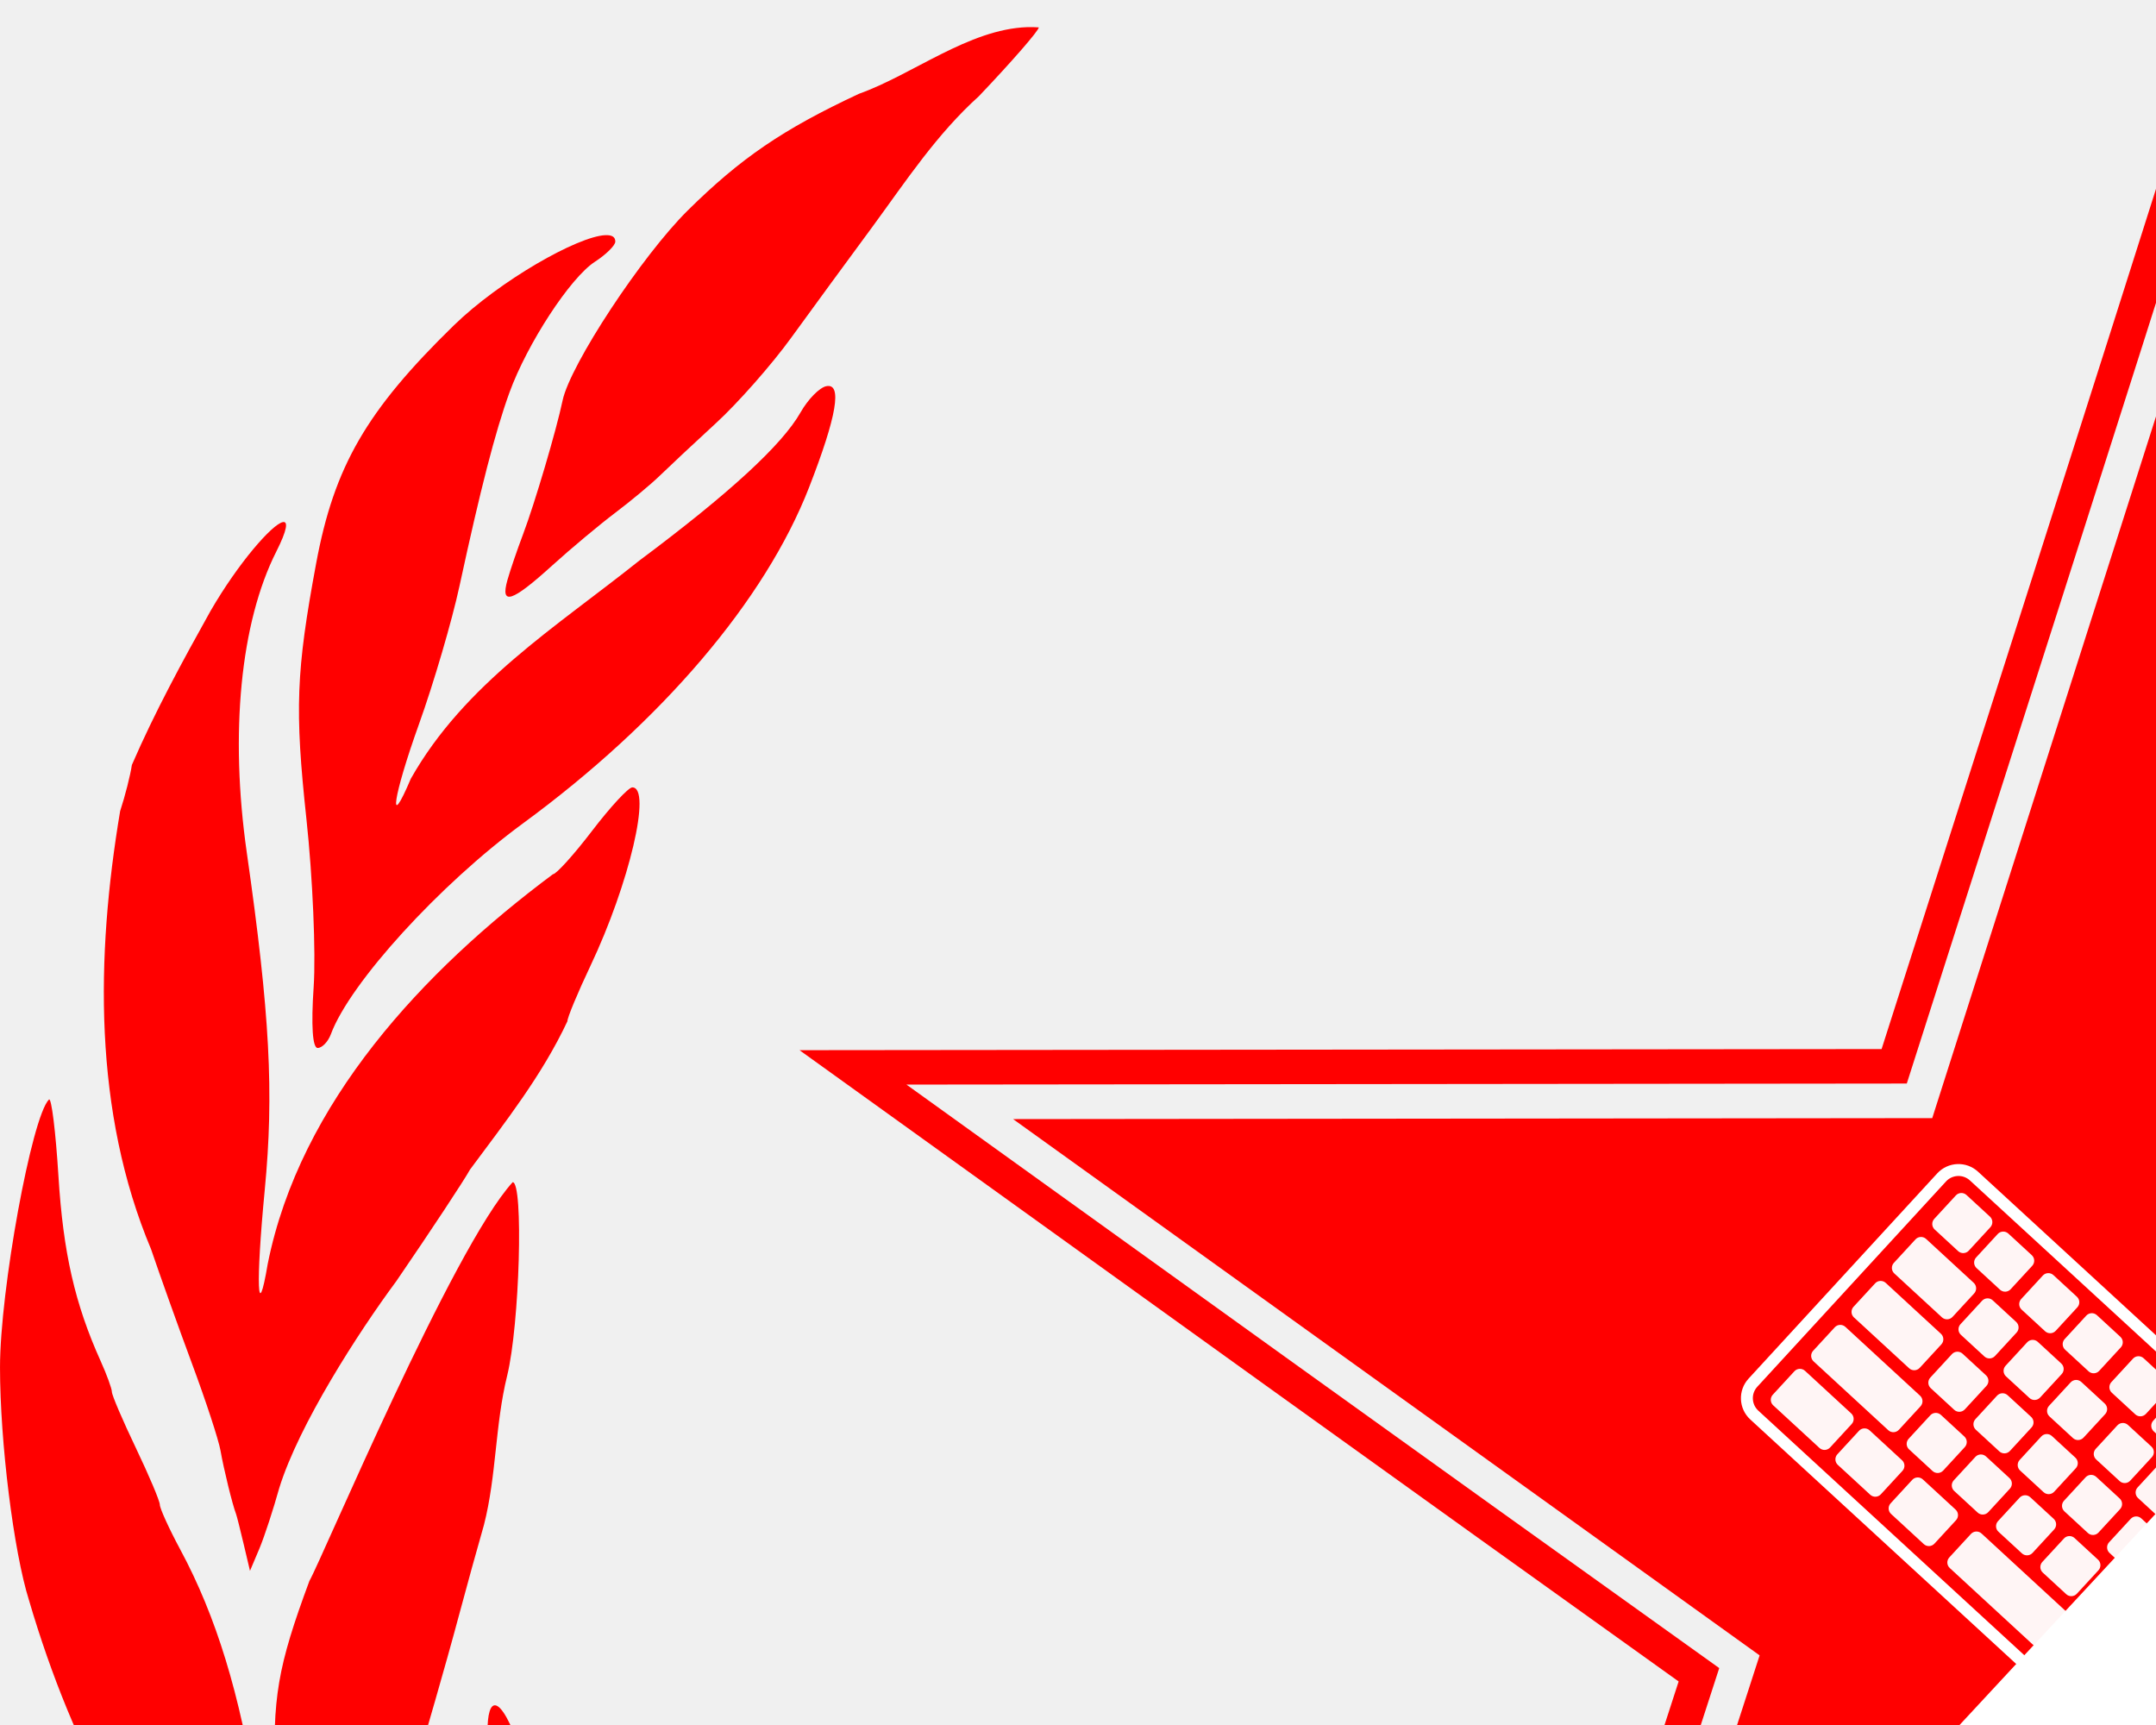
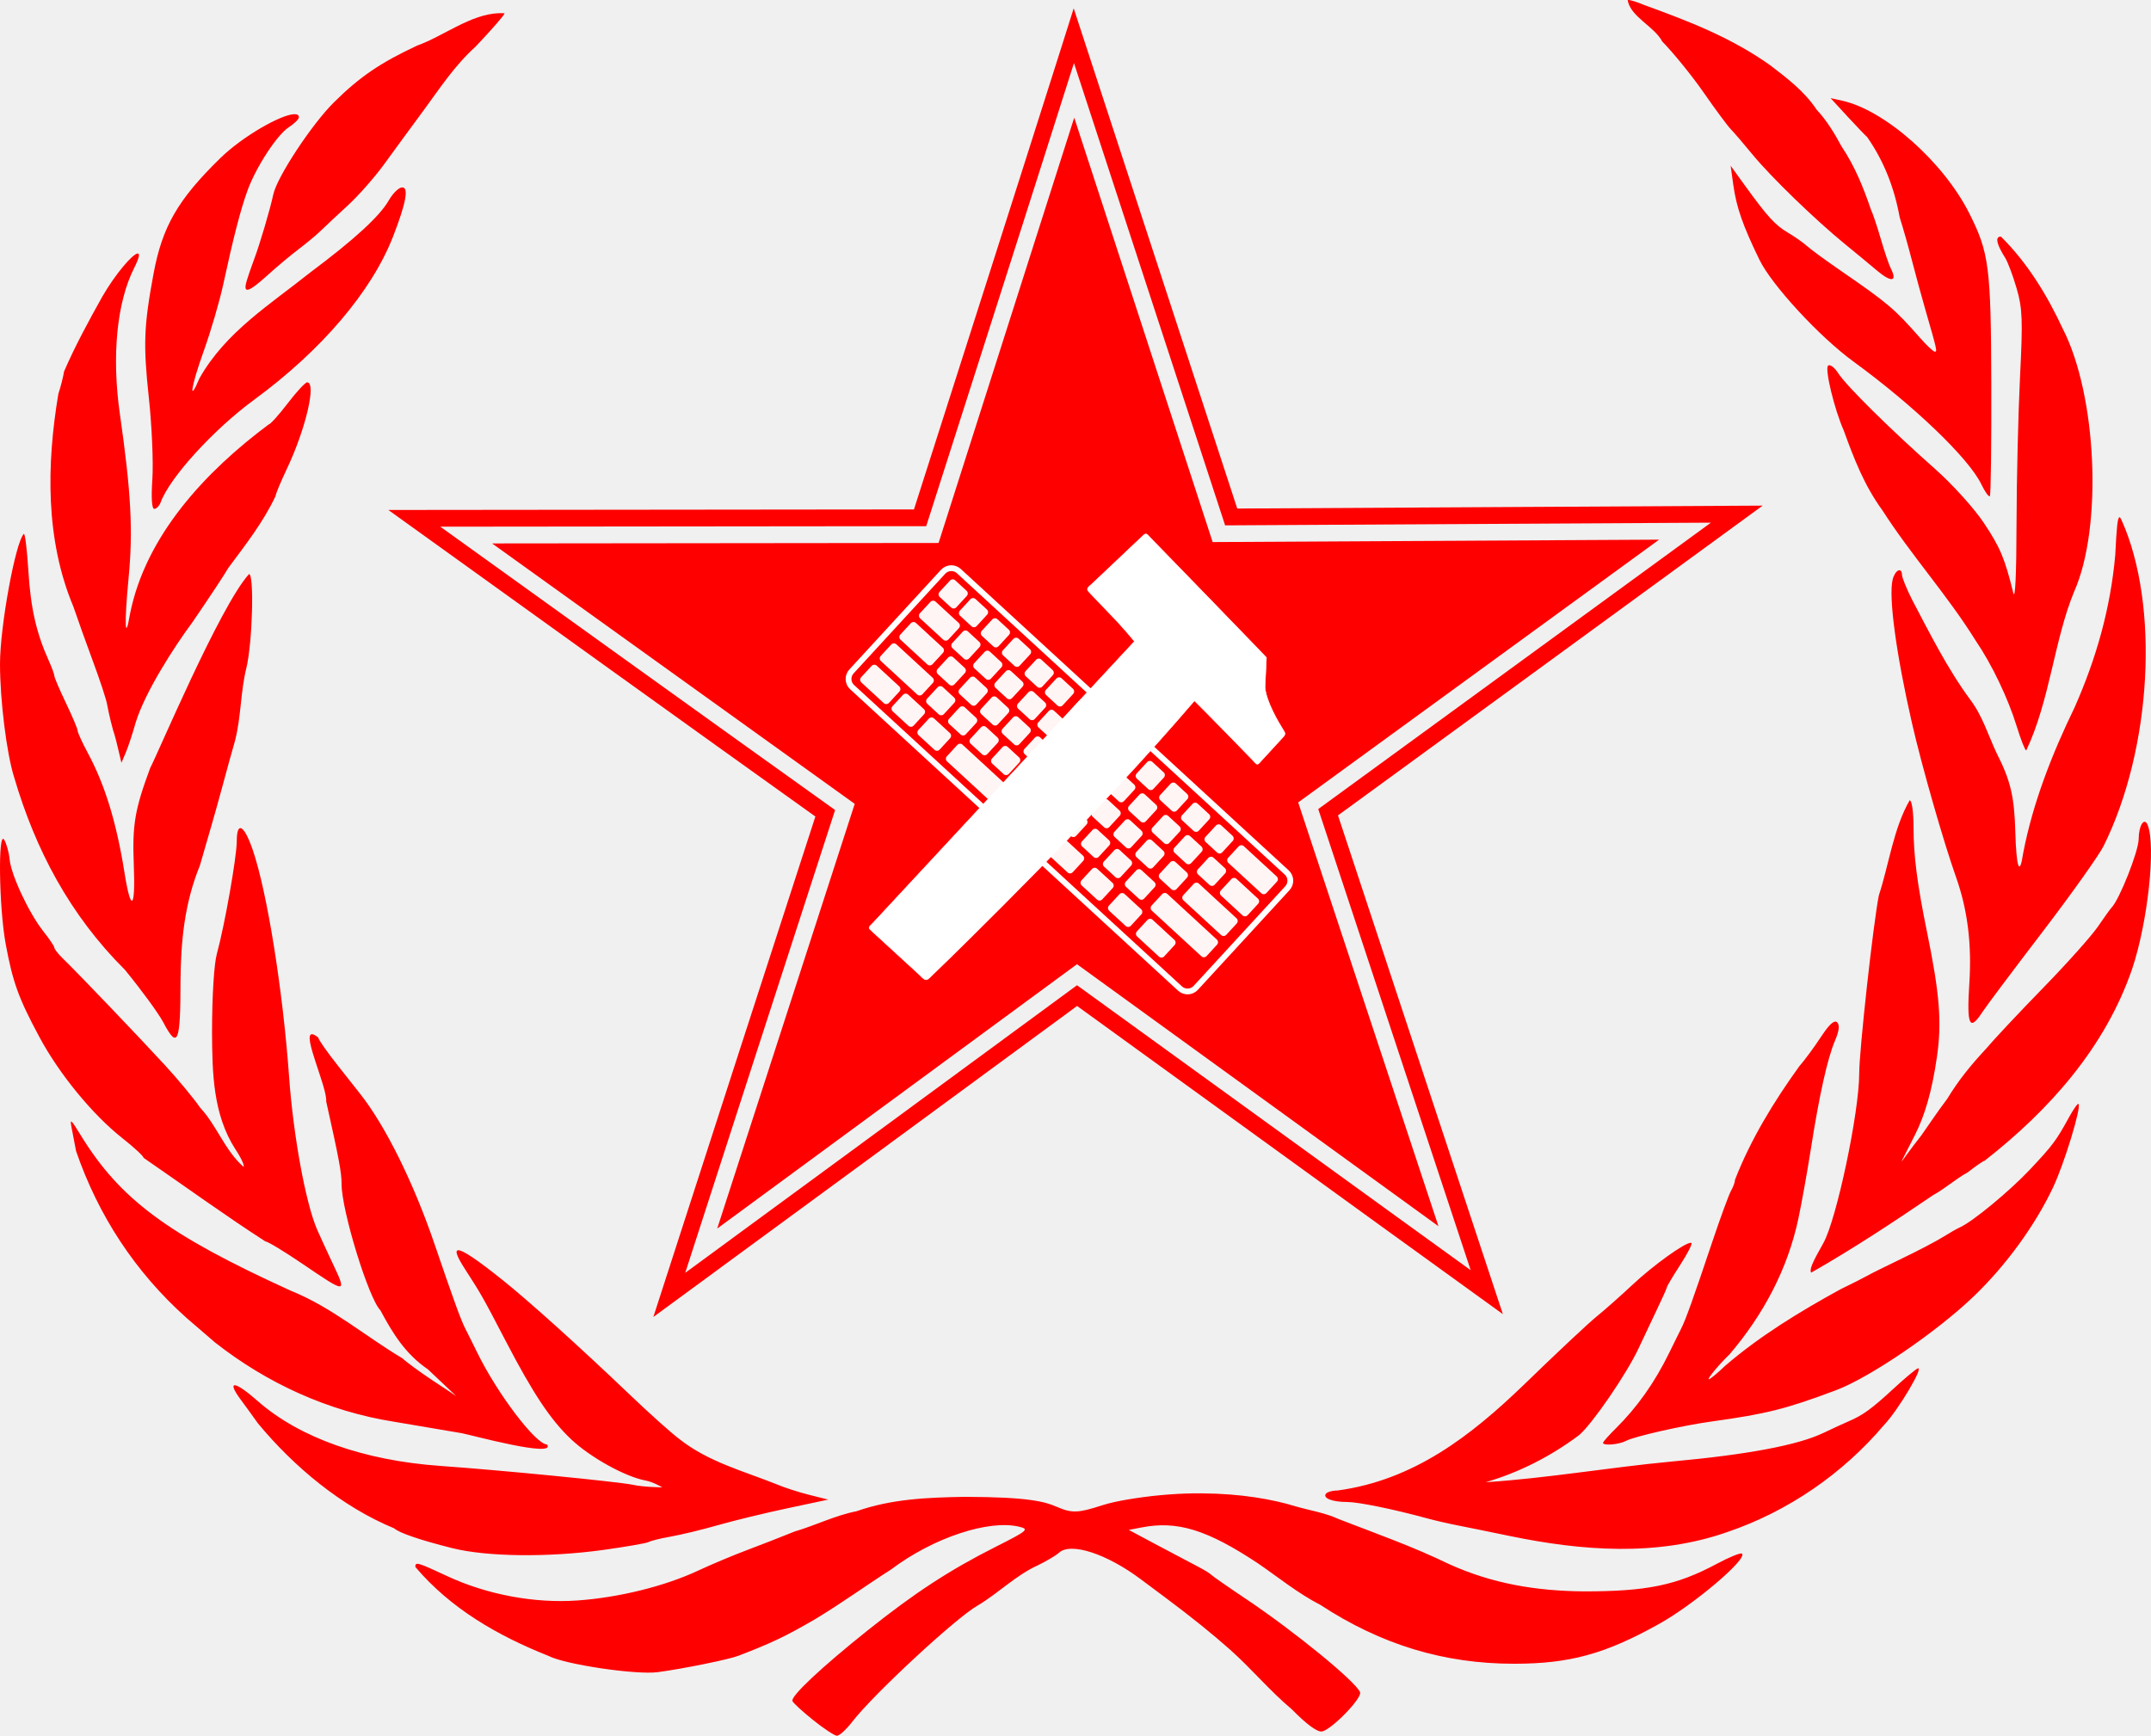
- <svg xmlns="http://www.w3.org/2000/svg" width="500" height="400" id="svg2" version="1.1">
+ <svg xmlns="http://www.w3.org/2000/svg" width="1026.97" height="828.863" id="svg2" version="1.1">
  <defs id="defs4">
    <style id="style4444" type="text/css">
   
    .fil3 {fill:#286786}
    .fil1 {fill:#2FAED6}
    .fil4 {fill:#38C5FB}
    .fil0 {fill:#6296AB}
    .fil2 {fill:#6FB2D1}
   
  </style>
  </defs>
  <g id="layer1" transform="translate(1700.522,-1055.901)">
    <flowRoot xml:space="preserve" id="flowRoot6403" style="font-size:8px;font-style:italic;font-variant:normal;font-weight:bold;font-stretch:normal;fill:#ffffff;fill-opacity:1;stroke:none;font-family:Plasmatica Rev;-inkscape-font-specification:Plasmatica Rev Bold Italic" transform="matrix(0.3250527,4.09121,-4.09121,0.3250527,-597.5931,-709.056)">
      <flowRegion id="flowRegion6405">
        <rect style="fill:#ffffff" id="rect6407" width="63.061" height="40.436" x="109.274" y="20.699" />
      </flowRegion>
      <flowPara id="flowPara6409" />
    </flowRoot>
    <g id="g7223" transform="translate(2.625381,1.31269)">
      <g transform="translate(131.8222,1138.348)" id="g444">
        <path id="path446" d="m -1492.55,502.896 171.77,-126.229 172.586,125.112 -66.972,-202.37 172.321,-125.477 -213.161,1.158 -66.086,-202.661 -64.769,203.086 -213.164,0.226 173.131,124.356 -65.656,202.801 z" style="fill:#ff0000;fill-opacity:1;fill-rule:nonzero;stroke:none" />
        <path style="fill:none;stroke:#ff0000;stroke-width:8" d="m -1324.156,-60.781 c -23.713,74.802 -47.651,149.532 -71.531,224.281 -80.49,0.081 -160.979,0.18 -241.469,0.25 65.357,47.001 130.695,94.03 196.187,140.844 -24.851,76.658 -49.715,153.311 -74.469,230 64.958,-47.561 129.784,-95.302 194.688,-142.938 65.226,47.169 130.366,94.5 195.625,141.625 -25.25,-76.396 -50.545,-152.777 -75.75,-229.188 65.013,-47.488 130.127,-94.836 195.125,-142.344 -80.469,0.438 -160.938,0.892 -241.406,1.344 -25.069,-76.595 -50.067,-153.214 -75.125,-229.812 -0.625,1.979 -1.25,3.958 -1.875,5.938 z" id="path448" />
        <path style="font-size:158.704px;font-style:normal;font-variant:normal;font-weight:normal;font-stretch:normal;fill:#ffffff;fill-opacity:1;stroke:#ffffff;stroke-width:0.25;stroke-linecap:round;stroke-linejoin:round;stroke-opacity:1;font-family:Chaparral Pro;-inkscape-font-specification:Chaparral Pro" d="m -1230.322,230.257 c 0,0 -1.586,-1.817 -28.601,-29.635 -9.054,-9.322 -18.108,-18.644 -27.163,-27.965 -1.843,-2.252 -2.077,-1.672 -4.125,0.265 -7.85,7.425 -15.699,14.85 -23.549,22.275 -3.024,2.398 -2.253,2.694 -0.286,4.785 2.097,2.228 5.469,5.783 9.268,9.686 6.351,6.525 11.443,12.857 11.443,12.857 l -125.169,134.797 c -2.179,2.03 -1.878,2.027 0.174,3.91 l 22.509,20.653 c 3.166,3.508 3.589,2.293 6.067,-0.098 14.476,-13.969 78.086,-75.932 125.047,-130.916 0.784,0.73 7.919,7.905 15.808,15.984 l 12.421,12.769 c 1.935,2.334 1.966,1.815 3.856,-0.248 l 9.911,-10.783 c 1.644,-1.703 1.47,-2.144 0.472,-3.725 -2.455,-3.899 -8.184,-13.63 -8.755,-20.407 z" id="path450" />
        <g style="fill:#ffffff" id="g452" transform="matrix(0.509697,0.468066,-0.468066,0.509697,-1280.501,-254.0345)">
          <rect transform="matrix(0.9999986,0.00165807,-0.00165807,0.9999986,0,0)" style="font-size:16px;font-style:normal;font-variant:normal;font-weight:normal;font-stretch:normal;text-align:start;line-height:125%;text-anchor:start;opacity:0.96;fill:#ffffff;fill-opacity:1;stroke:none;font-family:Trebuchet MS" id="rect454" width="15.724" height="15.724" x="330.949" y="571.814" ry="2.516" />
          <rect transform="matrix(0.9999986,0.00165807,-0.00165807,0.9999986,0,0)" ry="2.516" y="571.814" x="350.027" height="15.724" width="15.724" id="rect456" style="font-size:16px;font-style:normal;font-variant:normal;font-weight:normal;font-stretch:normal;text-align:start;line-height:125%;text-anchor:start;opacity:0.96;fill:#ffffff;fill-opacity:1;stroke:none;font-family:Trebuchet MS" />
          <rect transform="matrix(0.9999986,0.00165807,-0.00165807,0.9999986,0,0)" style="font-size:16px;font-style:normal;font-variant:normal;font-weight:normal;font-stretch:normal;text-align:start;line-height:125%;text-anchor:start;opacity:0.96;fill:#ffffff;fill-opacity:1;stroke:none;font-family:Trebuchet MS" id="rect458" width="15.724" height="15.724" x="370.573" y="571.814" ry="2.516" />
          <rect transform="matrix(0.9999986,0.00165807,-0.00165807,0.9999986,0,0)" ry="2.516" y="571.814" x="390.385" height="15.724" width="15.724" id="rect460" style="font-size:16px;font-style:normal;font-variant:normal;font-weight:normal;font-stretch:normal;text-align:start;line-height:125%;text-anchor:start;opacity:0.96;fill:#ffffff;fill-opacity:1;stroke:none;font-family:Trebuchet MS" />
          <rect transform="matrix(0.9999986,0.00165807,-0.00165807,0.9999986,0,0)" style="font-size:16px;font-style:normal;font-variant:normal;font-weight:normal;font-stretch:normal;text-align:start;line-height:125%;text-anchor:start;opacity:0.96;fill:#ffffff;fill-opacity:1;stroke:none;font-family:Trebuchet MS" id="rect462" width="15.724" height="15.724" x="411.665" y="571.814" ry="2.516" />
          <rect transform="matrix(0.9999986,0.00165807,-0.00165807,0.9999986,0,0)" ry="2.516" y="571.814" x="430.743" height="15.724" width="15.724" id="rect464" style="font-size:16px;font-style:normal;font-variant:normal;font-weight:normal;font-stretch:normal;text-align:start;line-height:125%;text-anchor:start;opacity:0.96;fill:#ffffff;fill-opacity:1;stroke:none;font-family:Trebuchet MS" />
          <rect transform="matrix(0.9999986,0.00165807,-0.00165807,0.9999986,0,0)" style="font-size:16px;font-style:normal;font-variant:normal;font-weight:normal;font-stretch:normal;text-align:start;line-height:125%;text-anchor:start;opacity:0.96;fill:#ffffff;fill-opacity:1;stroke:none;font-family:Trebuchet MS" id="rect466" width="15.724" height="15.724" x="452.757" y="571.814" ry="2.516" />
          <rect transform="matrix(0.9999986,0.00165807,-0.00165807,0.9999986,0,0)" ry="2.516" y="571.814" x="473.303" height="15.724" width="15.724" id="rect468" style="font-size:16px;font-style:normal;font-variant:normal;font-weight:normal;font-stretch:normal;text-align:start;line-height:125%;text-anchor:start;opacity:0.96;fill:#ffffff;fill-opacity:1;stroke:none;font-family:Trebuchet MS" />
          <rect transform="matrix(0.9999986,0.00165807,-0.00165807,0.9999986,0,0)" style="font-size:16px;font-style:normal;font-variant:normal;font-weight:normal;font-stretch:normal;text-align:start;line-height:125%;text-anchor:start;opacity:0.96;fill:#ffffff;fill-opacity:1;stroke:none;font-family:Trebuchet MS" id="rect470" width="15.724" height="15.724" x="495.316" y="571.814" ry="2.516" />
          <rect transform="matrix(0.9999986,0.00165807,-0.00165807,0.9999986,0,0)" ry="2.516" y="571.814" x="515.863" height="15.724" width="15.724" id="rect472" style="font-size:16px;font-style:normal;font-variant:normal;font-weight:normal;font-stretch:normal;text-align:start;line-height:125%;text-anchor:start;opacity:0.96;fill:#ffffff;fill-opacity:1;stroke:none;font-family:Trebuchet MS" />
          <rect transform="matrix(0.9999986,0.00165807,-0.00165807,0.9999986,0,0)" style="font-size:16px;font-style:normal;font-variant:normal;font-weight:normal;font-stretch:normal;text-align:start;line-height:125%;text-anchor:start;opacity:0.96;fill:#ffffff;fill-opacity:1;stroke:none;font-family:Trebuchet MS" id="rect474" width="15.724" height="15.724" x="537.876" y="571.814" ry="2.516" />
          <rect transform="matrix(0.9999986,0.00165807,-0.00165807,0.9999986,0,0)" ry="2.516" y="571.814" x="558.422" height="15.724" width="15.724" id="rect476" style="font-size:16px;font-style:normal;font-variant:normal;font-weight:normal;font-stretch:normal;text-align:start;line-height:125%;text-anchor:start;opacity:0.96;fill:#ffffff;fill-opacity:1;stroke:none;font-family:Trebuchet MS" />
          <rect transform="matrix(0.9999986,0.00165807,-0.00165807,0.9999986,0,0)" style="font-size:16px;font-style:normal;font-variant:normal;font-weight:normal;font-stretch:normal;text-align:start;line-height:125%;text-anchor:start;opacity:0.96;fill:#ffffff;fill-opacity:1;stroke:none;font-family:Trebuchet MS" id="rect478" width="15.724" height="15.724" x="580.436" y="571.814" ry="2.516" />
          <rect transform="matrix(0.9999986,0.00165807,-0.00165807,0.9999986,0,0)" ry="2.516" y="571.814" x="601.715" height="15.724" width="35.903" id="rect480" style="font-size:16px;font-style:normal;font-variant:normal;font-weight:normal;font-stretch:normal;text-align:start;line-height:125%;text-anchor:start;opacity:0.96;fill:#ffffff;fill-opacity:1;stroke:none;font-family:Trebuchet MS" />
          <rect transform="matrix(0.9999986,0.00165807,-0.00165807,0.9999986,0,0)" ry="2.516" y="591.814" x="330.982" height="15.724" width="26.731" id="rect482" style="font-size:16px;font-style:normal;font-variant:normal;font-weight:normal;font-stretch:normal;text-align:start;line-height:125%;text-anchor:start;opacity:0.96;fill:#ffffff;fill-opacity:1;stroke:none;font-family:Trebuchet MS" />
          <rect transform="matrix(0.9999986,0.00165807,-0.00165807,0.9999986,0,0)" style="font-size:16px;font-style:normal;font-variant:normal;font-weight:normal;font-stretch:normal;text-align:start;line-height:125%;text-anchor:start;opacity:0.96;fill:#ffffff;fill-opacity:1;stroke:none;font-family:Trebuchet MS" id="rect484" width="15.724" height="15.724" x="361.329" y="591.814" ry="2.516" />
          <rect transform="matrix(0.9999986,0.00165807,-0.00165807,0.9999986,0,0)" ry="2.516" y="591.814" x="381.875" height="15.724" width="15.724" id="rect486" style="font-size:16px;font-style:normal;font-variant:normal;font-weight:normal;font-stretch:normal;text-align:start;line-height:125%;text-anchor:start;opacity:0.96;fill:#ffffff;fill-opacity:1;stroke:none;font-family:Trebuchet MS" />
          <rect transform="matrix(0.9999986,0.00165807,-0.00165807,0.9999986,0,0)" style="font-size:16px;font-style:normal;font-variant:normal;font-weight:normal;font-stretch:normal;text-align:start;line-height:125%;text-anchor:start;opacity:0.96;fill:#ffffff;fill-opacity:1;stroke:none;font-family:Trebuchet MS" id="rect488" width="15.724" height="15.724" x="401.687" y="591.814" ry="2.516" />
          <rect transform="matrix(0.9999986,0.00165807,-0.00165807,0.9999986,0,0)" ry="2.516" y="591.814" x="422.967" height="15.724" width="15.724" id="rect490" style="font-size:16px;font-style:normal;font-variant:normal;font-weight:normal;font-stretch:normal;text-align:start;line-height:125%;text-anchor:start;opacity:0.96;fill:#ffffff;fill-opacity:1;stroke:none;font-family:Trebuchet MS" />
          <rect transform="matrix(0.9999986,0.00165807,-0.00165807,0.9999986,0,0)" style="font-size:16px;font-style:normal;font-variant:normal;font-weight:normal;font-stretch:normal;text-align:start;line-height:125%;text-anchor:start;opacity:0.96;fill:#ffffff;fill-opacity:1;stroke:none;font-family:Trebuchet MS" id="rect492" width="15.724" height="15.724" x="442.045" y="591.814" ry="2.516" />
          <rect transform="matrix(0.9999986,0.00165807,-0.00165807,0.9999986,0,0)" ry="2.516" y="591.814" x="464.059" height="15.724" width="15.724" id="rect494" style="font-size:16px;font-style:normal;font-variant:normal;font-weight:normal;font-stretch:normal;text-align:start;line-height:125%;text-anchor:start;opacity:0.96;fill:#ffffff;fill-opacity:1;stroke:none;font-family:Trebuchet MS" />
          <rect transform="matrix(0.9999986,0.00165807,-0.00165807,0.9999986,0,0)" style="font-size:16px;font-style:normal;font-variant:normal;font-weight:normal;font-stretch:normal;text-align:start;line-height:125%;text-anchor:start;opacity:0.96;fill:#ffffff;fill-opacity:1;stroke:none;font-family:Trebuchet MS" id="rect496" width="15.724" height="15.724" x="484.605" y="591.814" ry="2.516" />
          <rect transform="matrix(0.9999986,0.00165807,-0.00165807,0.9999986,0,0)" ry="2.516" y="591.814" x="506.618" height="15.724" width="15.724" id="rect498" style="font-size:16px;font-style:normal;font-variant:normal;font-weight:normal;font-stretch:normal;text-align:start;line-height:125%;text-anchor:start;opacity:0.96;fill:#ffffff;fill-opacity:1;stroke:none;font-family:Trebuchet MS" />
          <rect transform="matrix(0.9999986,0.00165807,-0.00165807,0.9999986,0,0)" style="font-size:16px;font-style:normal;font-variant:normal;font-weight:normal;font-stretch:normal;text-align:start;line-height:125%;text-anchor:start;opacity:0.96;fill:#ffffff;fill-opacity:1;stroke:none;font-family:Trebuchet MS" id="rect500" width="15.724" height="15.724" x="527.164" y="591.814" ry="2.516" />
          <rect transform="matrix(0.9999986,0.00165807,-0.00165807,0.9999986,0,0)" ry="2.516" y="591.814" x="549.178" height="15.724" width="15.724" id="rect502" style="font-size:16px;font-style:normal;font-variant:normal;font-weight:normal;font-stretch:normal;text-align:start;line-height:125%;text-anchor:start;opacity:0.96;fill:#ffffff;fill-opacity:1;stroke:none;font-family:Trebuchet MS" />
          <rect transform="matrix(0.9999986,0.00165807,-0.00165807,0.9999986,0,0)" style="font-size:16px;font-style:normal;font-variant:normal;font-weight:normal;font-stretch:normal;text-align:start;line-height:125%;text-anchor:start;opacity:0.96;fill:#ffffff;fill-opacity:1;stroke:none;font-family:Trebuchet MS" id="rect504" width="15.724" height="15.724" x="569.724" y="591.814" ry="2.516" />
          <rect transform="matrix(0.9999986,0.00165807,-0.00165807,0.9999986,0,0)" ry="2.516" y="591.814" x="591.738" height="15.724" width="15.724" id="rect506" style="font-size:16px;font-style:normal;font-variant:normal;font-weight:normal;font-stretch:normal;text-align:start;line-height:125%;text-anchor:start;opacity:0.96;fill:#ffffff;fill-opacity:1;stroke:none;font-family:Trebuchet MS" />
          <rect transform="matrix(0.9999986,0.00165807,-0.00165807,0.9999986,0,0)" style="font-size:16px;font-style:normal;font-variant:normal;font-weight:normal;font-stretch:normal;text-align:start;line-height:125%;text-anchor:start;opacity:0.96;fill:#ffffff;fill-opacity:1;stroke:none;font-family:Trebuchet MS" id="rect508" width="25.158" height="15.724" x="613.279" y="591.814" ry="2.516" />
          <rect transform="matrix(0.9999986,0.00165807,-0.00165807,0.9999986,0,0)" style="font-size:16px;font-style:normal;font-variant:normal;font-weight:normal;font-stretch:normal;text-align:start;line-height:125%;text-anchor:start;opacity:0.96;fill:#ffffff;fill-opacity:1;stroke:none;font-family:Trebuchet MS" id="rect510" width="30.178" height="15.724" x="331.015" y="611.814" ry="2.516" />
          <rect transform="matrix(0.9999986,0.00165807,-0.00165807,0.9999986,0,0)" ry="2.516" y="611.814" x="366.015" height="15.724" width="15.724" id="rect512" style="font-size:16px;font-style:normal;font-variant:normal;font-weight:normal;font-stretch:normal;text-align:start;line-height:125%;text-anchor:start;opacity:0.96;fill:#ffffff;fill-opacity:1;stroke:none;font-family:Trebuchet MS" />
          <rect transform="matrix(0.9999986,0.00165807,-0.00165807,0.9999986,0,0)" style="font-size:16px;font-style:normal;font-variant:normal;font-weight:normal;font-stretch:normal;text-align:start;line-height:125%;text-anchor:start;opacity:0.96;fill:#ffffff;fill-opacity:1;stroke:none;font-family:Trebuchet MS" id="rect514" width="15.724" height="15.724" x="386.568" y="611.814" ry="2.516" />
          <rect transform="matrix(0.9999986,0.00165807,-0.00165807,0.9999986,0,0)" ry="2.516" y="611.814" x="406.736" height="15.724" width="15.724" id="rect516" style="font-size:16px;font-style:normal;font-variant:normal;font-weight:normal;font-stretch:normal;text-align:start;line-height:125%;text-anchor:start;opacity:0.96;fill:#ffffff;fill-opacity:1;stroke:none;font-family:Trebuchet MS" />
          <rect transform="matrix(0.9999986,0.00165807,-0.00165807,0.9999986,0,0)" style="font-size:16px;font-style:normal;font-variant:normal;font-weight:normal;font-stretch:normal;text-align:start;line-height:125%;text-anchor:start;opacity:0.96;fill:#ffffff;fill-opacity:1;stroke:none;font-family:Trebuchet MS" id="rect518" width="15.724" height="15.724" x="426.927" y="611.814" ry="2.516" />
          <rect transform="matrix(0.9999986,0.00165807,-0.00165807,0.9999986,0,0)" ry="2.516" y="611.814" x="447.473" height="15.724" width="15.724" id="rect520" style="font-size:16px;font-style:normal;font-variant:normal;font-weight:normal;font-stretch:normal;text-align:start;line-height:125%;text-anchor:start;opacity:0.96;fill:#ffffff;fill-opacity:1;stroke:none;font-family:Trebuchet MS" />
          <rect transform="matrix(0.9999986,0.00165807,-0.00165807,0.9999986,0,0)" style="font-size:16px;font-style:normal;font-variant:normal;font-weight:normal;font-stretch:normal;text-align:start;line-height:125%;text-anchor:start;opacity:0.96;fill:#ffffff;fill-opacity:1;stroke:none;font-family:Trebuchet MS" id="rect522" width="15.724" height="15.724" x="468.752" y="611.814" ry="2.516" />
          <rect transform="matrix(0.9999986,0.00165807,-0.00165807,0.9999986,0,0)" ry="2.516" y="611.814" x="490.032" height="15.724" width="15.724" id="rect524" style="font-size:16px;font-style:normal;font-variant:normal;font-weight:normal;font-stretch:normal;text-align:start;line-height:125%;text-anchor:start;opacity:0.96;fill:#ffffff;fill-opacity:1;stroke:none;font-family:Trebuchet MS" />
          <rect transform="matrix(0.9999986,0.00165807,-0.00165807,0.9999986,0,0)" style="font-size:16px;font-style:normal;font-variant:normal;font-weight:normal;font-stretch:normal;text-align:start;line-height:125%;text-anchor:start;opacity:0.96;fill:#ffffff;fill-opacity:1;stroke:none;font-family:Trebuchet MS" id="rect526" width="15.724" height="15.724" x="511.312" y="611.814" ry="2.516" />
          <rect transform="matrix(0.9999986,0.00165807,-0.00165807,0.9999986,0,0)" ry="2.516" y="611.814" x="531.858" height="15.724" width="15.724" id="rect528" style="font-size:16px;font-style:normal;font-variant:normal;font-weight:normal;font-stretch:normal;text-align:start;line-height:125%;text-anchor:start;opacity:0.96;fill:#ffffff;fill-opacity:1;stroke:none;font-family:Trebuchet MS" />
          <rect transform="matrix(0.9999986,0.00165807,-0.00165807,0.9999986,0,0)" style="font-size:16px;font-style:normal;font-variant:normal;font-weight:normal;font-stretch:normal;text-align:start;line-height:125%;text-anchor:start;opacity:0.96;fill:#ffffff;fill-opacity:1;stroke:none;font-family:Trebuchet MS" id="rect530" width="15.724" height="15.724" x="552.404" y="611.814" ry="2.516" />
          <rect transform="matrix(0.9999986,0.00165807,-0.00165807,0.9999986,0,0)" ry="2.516" y="611.814" x="574.417" height="15.724" width="15.724" id="rect532" style="font-size:16px;font-style:normal;font-variant:normal;font-weight:normal;font-stretch:normal;text-align:start;line-height:125%;text-anchor:start;opacity:0.96;fill:#ffffff;fill-opacity:1;stroke:none;font-family:Trebuchet MS" />
          <rect transform="matrix(0.9999986,0.00165807,-0.00165807,0.9999986,0,0)" style="font-size:16px;font-style:normal;font-variant:normal;font-weight:normal;font-stretch:normal;text-align:start;line-height:125%;text-anchor:start;opacity:0.96;fill:#ffffff;fill-opacity:1;stroke:none;font-family:Trebuchet MS" id="rect534" width="40.35" height="15.724" x="596.431" y="611.814" ry="2.516" />
          <rect transform="matrix(0.9999986,0.00165807,-0.00165807,0.9999986,0,0)" ry="2.516" y="631.814" x="331.048" height="15.724" width="39.073" id="rect536" style="font-size:16px;font-style:normal;font-variant:normal;font-weight:normal;font-stretch:normal;text-align:start;line-height:125%;text-anchor:start;opacity:0.96;fill:#ffffff;fill-opacity:1;stroke:none;font-family:Trebuchet MS" />
          <rect transform="matrix(0.9999986,0.00165807,-0.00165807,0.9999986,0,0)" style="font-size:16px;font-style:normal;font-variant:normal;font-weight:normal;font-stretch:normal;text-align:start;line-height:125%;text-anchor:start;opacity:0.96;fill:#ffffff;fill-opacity:1;stroke:none;font-family:Trebuchet MS" id="rect538" width="15.724" height="15.724" x="374.572" y="631.814" ry="2.516" />
          <rect transform="matrix(0.9999986,0.00165807,-0.00165807,0.9999986,0,0)" ry="2.516" y="631.814" x="395.126" height="15.724" width="15.724" id="rect540" style="font-size:16px;font-style:normal;font-variant:normal;font-weight:normal;font-stretch:normal;text-align:start;line-height:125%;text-anchor:start;opacity:0.96;fill:#ffffff;fill-opacity:1;stroke:none;font-family:Trebuchet MS" />
          <rect transform="matrix(0.9999986,0.00165807,-0.00165807,0.9999986,0,0)" style="font-size:16px;font-style:normal;font-variant:normal;font-weight:normal;font-stretch:normal;text-align:start;line-height:125%;text-anchor:start;opacity:0.96;fill:#ffffff;fill-opacity:1;stroke:none;font-family:Trebuchet MS" id="rect542" width="15.724" height="15.724" x="415.294" y="631.814" ry="2.516" />
          <rect transform="matrix(0.9999986,0.00165807,-0.00165807,0.9999986,0,0)" ry="2.516" y="631.814" x="435.484" height="15.724" width="15.724" id="rect544" style="font-size:16px;font-style:normal;font-variant:normal;font-weight:normal;font-stretch:normal;text-align:start;line-height:125%;text-anchor:start;opacity:0.96;fill:#ffffff;fill-opacity:1;stroke:none;font-family:Trebuchet MS" />
          <rect transform="matrix(0.9999986,0.00165807,-0.00165807,0.9999986,0,0)" style="font-size:16px;font-style:normal;font-variant:normal;font-weight:normal;font-stretch:normal;text-align:start;line-height:125%;text-anchor:start;opacity:0.96;fill:#ffffff;fill-opacity:1;stroke:none;font-family:Trebuchet MS" id="rect546" width="15.724" height="15.724" x="456.03" y="631.814" ry="2.516" />
          <rect transform="matrix(0.9999986,0.00165807,-0.00165807,0.9999986,0,0)" ry="2.516" y="631.814" x="477.31" height="15.724" width="15.724" id="rect548" style="font-size:16px;font-style:normal;font-variant:normal;font-weight:normal;font-stretch:normal;text-align:start;line-height:125%;text-anchor:start;opacity:0.96;fill:#ffffff;fill-opacity:1;stroke:none;font-family:Trebuchet MS" />
          <rect transform="matrix(0.9999986,0.00165807,-0.00165807,0.9999986,0,0)" style="font-size:16px;font-style:normal;font-variant:normal;font-weight:normal;font-stretch:normal;text-align:start;line-height:125%;text-anchor:start;opacity:0.96;fill:#ffffff;fill-opacity:1;stroke:none;font-family:Trebuchet MS" id="rect550" width="15.724" height="15.724" x="498.589" y="631.814" ry="2.516" />
          <rect transform="matrix(0.9999986,0.00165807,-0.00165807,0.9999986,0,0)" ry="2.516" y="631.814" x="519.869" height="15.724" width="15.724" id="rect552" style="font-size:16px;font-style:normal;font-variant:normal;font-weight:normal;font-stretch:normal;text-align:start;line-height:125%;text-anchor:start;opacity:0.96;fill:#ffffff;fill-opacity:1;stroke:none;font-family:Trebuchet MS" />
          <rect transform="matrix(0.9999986,0.00165807,-0.00165807,0.9999986,0,0)" style="font-size:16px;font-style:normal;font-variant:normal;font-weight:normal;font-stretch:normal;text-align:start;line-height:125%;text-anchor:start;opacity:0.96;fill:#ffffff;fill-opacity:1;stroke:none;font-family:Trebuchet MS" id="rect554" width="15.724" height="15.724" x="540.415" y="631.814" ry="2.516" />
          <rect transform="matrix(0.9999986,0.00165807,-0.00165807,0.9999986,0,0)" ry="2.516" y="631.814" x="560.961" height="15.724" width="17.206" id="rect556" style="font-size:16px;font-style:normal;font-variant:normal;font-weight:normal;font-stretch:normal;text-align:start;line-height:125%;text-anchor:start;opacity:0.96;fill:#ffffff;fill-opacity:1;stroke:none;font-family:Trebuchet MS" />
          <rect transform="matrix(0.9999986,0.00165807,-0.00165807,0.9999986,0,0)" style="font-size:16px;font-style:normal;font-variant:normal;font-weight:normal;font-stretch:normal;text-align:start;line-height:125%;text-anchor:start;opacity:0.96;fill:#ffffff;fill-opacity:1;stroke:none;font-family:Trebuchet MS" id="rect558" width="51.52" height="15.724" x="585.198" y="631.814" ry="2.516" />
          <rect transform="matrix(0.9999986,0.00165807,-0.00165807,0.9999986,0,0)" ry="2.516" y="651.814" x="331.081" height="15.724" width="26.101" id="rect560" style="font-size:16px;font-style:normal;font-variant:normal;font-weight:normal;font-stretch:normal;text-align:start;line-height:125%;text-anchor:start;opacity:0.96;fill:#ffffff;fill-opacity:1;stroke:none;font-family:Trebuchet MS" />
          <rect transform="matrix(0.9999986,0.00165807,-0.00165807,0.9999986,0,0)" style="font-size:16px;font-style:normal;font-variant:normal;font-weight:normal;font-stretch:normal;text-align:start;line-height:125%;text-anchor:start;opacity:0.96;fill:#ffffff;fill-opacity:1;stroke:none;font-family:Trebuchet MS" id="rect562" width="19.801" height="15.724" x="360.522" y="651.814" ry="2.516" />
          <rect transform="matrix(0.9999986,0.00165807,-0.00165807,0.9999986,0,0)" ry="2.516" y="651.814" x="384.782" height="15.724" width="19.954" id="rect564" style="font-size:16px;font-style:normal;font-variant:normal;font-weight:normal;font-stretch:normal;text-align:start;line-height:125%;text-anchor:start;opacity:0.96;fill:#ffffff;fill-opacity:1;stroke:none;font-family:Trebuchet MS" />
          <rect transform="matrix(0.9999986,0.00165807,-0.00165807,0.9999986,0,0)" style="font-size:16px;font-style:normal;font-variant:normal;font-weight:normal;font-stretch:normal;text-align:start;line-height:125%;text-anchor:start;opacity:0.96;fill:#ffffff;fill-opacity:1;stroke:none;font-family:Trebuchet MS" id="rect566" width="118.078" height="15.724" x="411.528" y="651.814" ry="2.516" />
          <rect transform="matrix(0.9999986,0.00165807,-0.00165807,0.9999986,0,0)" style="font-size:16px;font-style:normal;font-variant:normal;font-weight:normal;font-stretch:normal;text-align:start;line-height:125%;text-anchor:start;opacity:0.96;fill:#ffffff;fill-opacity:1;stroke:none;font-family:Trebuchet MS" id="rect568" width="19.43" height="15.724" x="537.854" y="651.814" ry="2.516" />
          <rect transform="matrix(0.9999986,0.00165807,-0.00165807,0.9999986,0,0)" ry="2.516" y="651.814" x="563.589" height="15.724" width="20.542" id="rect570" style="font-size:16px;font-style:normal;font-variant:normal;font-weight:normal;font-stretch:normal;text-align:start;line-height:125%;text-anchor:start;opacity:0.96;fill:#ffffff;fill-opacity:1;stroke:none;font-family:Trebuchet MS" />
          <rect transform="matrix(0.9999986,0.00165807,-0.00165807,0.9999986,0,0)" ry="2.516" y="651.814" x="589.826" height="15.724" width="25.526" id="rect572" style="font-size:16px;font-style:normal;font-variant:normal;font-weight:normal;font-stretch:normal;text-align:start;line-height:125%;text-anchor:start;opacity:0.96;fill:#ffffff;fill-opacity:1;stroke:none;font-family:Trebuchet MS" />
        </g>
        <rect style="color:#000000;color-interpolation:sRGB;color-interpolation-filters:linearRGB;fill:none;stroke:#ffffff;stroke-width:2.765;stroke-opacity:1;marker:none;visibility:visible;display:inline;overflow:visible;enable-background:accumulate;clip-rule:nonzero" id="rect574" width="223.27" height="75.279" x="-891.307" y="1071.144" transform="matrix(0.7361921,0.6767726,-0.6767726,0.7361921,0,0)" ry="5.313" />
      </g>
      <g transform="matrix(1.939699,0,0,1.91651,-1769.439,469.839)" id="layer1-3" style="fill:#ff0000;fill-opacity:1">
        <path id="path2906" d="m 434.956,305.112 c -0.074,0.004 -0.123,0.004 -0.149,0.03 0.688,4.169 6.551,6.523 8.509,10.3 2.759,2.851 7.35,8.574 10.211,12.748 2.861,4.174 5.87,8.285 6.688,9.136 0.818,0.851 3.212,3.676 5.314,6.27 4.515,5.572 15.505,16.346 22.839,22.392 2.869,2.365 6.327,5.266 7.703,6.449 3.643,3.131 5.209,2.925 3.493,-0.478 -0.46,-0.912 -1.572,-4.251 -2.478,-7.404 -0.906,-3.153 -1.982,-6.39 -2.388,-7.195 -1.897,-5.62 -3.943,-10.78 -7.255,-15.793 -1.747,-3.302 -3.72,-6.547 -6.15,-9.166 -2.898,-4.481 -7.482,-8.022 -11.464,-11.076 -9.562,-6.868 -20.009,-10.954 -30.93,-14.958 -1.781,-0.764 -3.421,-1.279 -3.941,-1.254 z m -277.983,3.284 c -6.997,0.262 -13.667,5.74 -20.093,8.061 -9.107,4.303 -14.148,7.788 -20.481,14.122 -5.471,5.471 -14.065,18.676 -14.958,22.989 -0.732,3.539 -3.318,12.422 -4.747,16.241 -0.688,1.839 -1.522,4.311 -1.851,5.493 -0.867,3.12 0.538,2.652 5.314,-1.732 2.322,-2.131 5.744,-5.013 7.583,-6.419 1.839,-1.406 4.232,-3.417 5.314,-4.478 1.082,-1.061 4.1,-3.931 6.717,-6.359 2.618,-2.428 6.674,-7.083 9.016,-10.36 2.343,-3.276 6.741,-9.344 9.763,-13.495 3.964,-5.475 7.615,-11.103 12.659,-15.704 3.94,-4.189 7.164,-7.936 7.165,-8.33 -0.469,-0.031 -0.937,-0.047 -1.403,-0.03 z m 327.782,21.167 4.18,4.598 c 2.305,2.531 4.477,4.813 4.807,5.075 4.213,6.106 6.735,12.798 8.031,20.063 0.756,2.365 2.083,7.094 2.956,10.509 0.873,3.415 2.37,9.004 3.344,12.42 2.909,10.198 2.977,10.509 2.329,10.509 -0.343,0 -1.979,-1.549 -3.642,-3.463 -6.206,-7.145 -7.892,-8.622 -19.257,-16.54 -3.678,-2.562 -7.486,-5.358 -8.449,-6.24 -0.963,-0.882 -3.112,-2.415 -4.777,-3.404 -3.167,-1.881 -5.063,-3.997 -10.718,-11.912 l -3.404,-4.777 0.657,4.777 c 0.773,5.594 2.319,10.09 6.419,18.63 3.046,6.344 14.757,19.188 23.138,25.377 14.949,11.039 28.426,24.128 31.497,30.602 0.888,1.872 1.842,3.204 2.09,2.956 0.248,-0.248 0.403,-12.84 0.358,-28.004 -0.086,-29.127 -0.546,-32.651 -5.374,-42.395 -6.374,-12.862 -20.811,-25.817 -31.378,-28.154 l -2.806,-0.627 z m -378.207,4.001 c -3.299,0.143 -12.63,5.507 -18.122,10.927 -10.441,10.304 -14.299,17.066 -16.45,28.781 -2.402,13.078 -2.572,17.696 -1.164,30.93 0.755,7.094 1.138,16.229 0.866,20.302 -0.314,4.697 -0.137,7.404 0.478,7.404 0.533,0 1.245,-0.752 1.582,-1.672 2.269,-6.19 13.009,-18.113 22.959,-25.496 16.595,-12.314 28.956,-27.006 34.214,-40.663 3.322,-8.627 3.987,-12.638 2.06,-12.241 -0.818,0.169 -2.192,1.588 -3.075,3.165 -2.211,3.945 -8.55,9.834 -19.287,17.943 -9.921,8.021 -20.883,14.866 -27.318,26.392 -2.791,6.681 -2.108,2.086 0.985,-6.628 1.763,-4.968 3.939,-12.486 4.837,-16.689 2.498,-11.692 4.275,-18.684 5.971,-23.407 2.121,-5.905 7.274,-13.9 10.211,-15.823 1.338,-0.877 2.448,-1.983 2.448,-2.448 0,-0.586 -0.433,-0.809 -1.194,-0.776 z m 419.886,30.512 c -1.178,0.209 -0.745,1.999 1.284,5.255 0.655,1.051 1.934,4.498 2.836,7.643 1.426,4.967 1.536,7.85 0.836,21.974 -0.443,8.941 -0.842,25.43 -0.866,36.662 -0.028,12.726 -0.317,19.207 -0.806,17.197 -2.1,-8.636 -3.239,-11.346 -7.255,-17.436 -2.386,-3.618 -7.768,-9.637 -11.942,-13.375 -11.035,-9.884 -21.862,-20.717 -23.854,-23.854 -0.96,-1.513 -2.086,-2.364 -2.538,-1.911 -0.838,0.841 1.585,10.969 3.851,16.092 2.546,7.135 5.109,13.807 9.554,19.973 7.087,11.189 16.016,21.156 22.929,32.423 3.985,5.904 7.978,14.365 10.121,21.406 0.998,3.28 2.044,5.966 2.329,5.971 5.781,-12.268 6.934,-27.78 11.823,-39.648 7.021,-16.02 5.59,-48.859 -2.836,-65.443 -3.838,-8.338 -8.634,-16.335 -15.196,-22.929 -0.093,0 -0.19,-0.014 -0.269,0 z m -458.459,4.21 c -1.267,0.284 -5.286,4.908 -8.628,10.748 -3.355,6.081 -6.698,12.299 -9.404,18.63 -0.176,1.226 -0.806,3.744 -1.403,5.583 -2.917,17.586 -3.212,36.361 3.702,53.023 1.059,3.153 3.257,9.387 4.896,13.853 1.64,4.466 3.178,9.195 3.404,10.509 0.38,2.216 1.427,6.539 1.851,7.643 0.101,0.263 0.513,1.939 0.926,3.702 l 0.746,3.195 1.135,-2.717 c 0.618,-1.5 1.671,-4.789 2.359,-7.285 2.336,-7.659 9.448,-18.833 14.002,-25.049 4.16,-6.148 8.122,-12.226 8.807,-13.495 4.227,-5.77 8.62,-11.409 11.644,-17.943 0.001,-0.461 1.24,-3.47 2.747,-6.688 4.664,-9.956 7.368,-21.615 5.016,-21.615 -0.462,0 -2.625,2.365 -4.807,5.255 -2.182,2.89 -4.291,5.255 -4.687,5.255 -15.48,11.671 -30.236,27.626 -34.095,47.142 -1.246,7.474 -1.44,2.469 -0.358,-8.927 1.119,-11.787 0.618,-21.305 -2.15,-40.872 -2.038,-14.407 -0.751,-27.796 3.523,-36.364 1.338,-2.683 1.44,-3.731 0.776,-3.583 z m 487.896,65.712 c -0.467,0.003 -0.717,2.536 -1.045,9.375 -1.167,13.291 -4.654,25.744 -9.972,37.916 -5.549,11.601 -10.275,23.703 -12.689,36.364 -0.869,6.008 -1.689,3.784 -1.941,-5.344 -0.242,-8.772 -1.173,-12.729 -4.598,-19.555 -2.107,-4.513 -3.469,-9.294 -6.538,-13.375 -5.625,-7.738 -9.98,-16.594 -14.36,-25.019 -1.292,-2.627 -2.372,-5.314 -2.388,-5.971 -0.052,-2.08 -1.699,-1.286 -2.299,1.105 -1.056,4.209 0.836,18.503 4.777,35.916 2.374,10.491 7.708,29.368 10.808,38.215 2.85,8.133 3.915,16.722 3.284,26.512 -0.676,10.486 0.044,12.078 3.195,7.165 0.927,-1.445 7.569,-10.403 14.749,-19.914 7.179,-9.51 13.973,-19.183 15.107,-21.496 11.863,-24.189 13.815,-59.975 4.448,-81.117 -0.22,-0.496 -0.382,-0.777 -0.537,-0.776 z m -515.841,4.15 c -2.057,2.057 -5.85,23.061 -5.852,32.393 -0.002,9.046 1.63,22.304 3.463,28.183 5.262,18.132 13.709,34.337 27.288,48.037 4.041,4.993 8.269,10.838 9.404,13.017 3.587,6.882 4.269,5.291 4.269,-10.121 0.087,-10.084 0.976,-19.486 4.777,-28.9 0.826,-2.89 2.114,-7.404 2.866,-10.031 0.752,-2.627 2.065,-7.356 2.896,-10.509 0.831,-3.153 2.137,-7.925 2.896,-10.599 1.507,-5.961 1.322,-12.089 2.777,-18.062 1.491,-6.173 1.976,-23.407 0.657,-23.407 -7.164,7.933 -22.759,45.508 -24.302,48.246 -3.803,10.38 -4.463,14.199 -4.06,24.213 0.442,10.992 -0.702,12.028 -2.269,2.06 -1.983,-12.616 -4.813,-21.991 -9.106,-30.064 -1.348,-2.536 -2.448,-4.988 -2.448,-5.434 0,-0.446 -1.29,-3.53 -2.866,-6.867 -1.576,-3.336 -2.866,-6.382 -2.866,-6.777 0,-0.395 -0.606,-2.076 -1.343,-3.732 -3.072,-6.894 -4.479,-13.101 -5.046,-22.362 -0.33,-5.393 -0.839,-9.58 -1.135,-9.285 z m 464.191,66.368 c -4,7.009 -5.106,16.072 -7.583,23.675 -1.382,6.99 -4.837,38.679 -4.837,44.395 0,9.731 -5.603,36.507 -8.837,42.275 -2.805,5.002 -3.443,6.604 -2.986,7.344 10.266,-5.916 20.309,-12.64 29.975,-19.287 3.007,-1.668 5.574,-4.052 8.598,-5.732 1.99,-1.576 3.844,-2.866 4.12,-2.866 15.969,-12.645 29.673,-28.23 36.304,-47.769 3.848,-11.575 5.878,-30.544 3.851,-35.826 -0.826,-2.152 -2.219,9.5e-4 -2.239,3.463 -0.018,3.018 -4.772,15.172 -6.688,17.077 -0.264,0.263 -1.769,2.38 -3.344,4.717 -1.575,2.337 -7.648,9.216 -13.495,15.286 -5.847,6.07 -12.249,12.981 -14.211,15.346 -3.559,3.868 -6.665,7.731 -9.375,12.271 -2.265,2.981 -5.921,8.52 -6.329,9.046 -3.094,3.982 -4.738,6.476 -4.926,6.598 0.065,-0.271 1.169,-2.325 3.344,-6.717 2.415,-4.876 4.14,-10.774 5.374,-19.376 1.23,-8.574 0.669,-15.71 -2.418,-30.96 -2.435,-12.029 -3.344,-19.226 -3.344,-26.153 0,-3.907 -0.408,-6.807 -0.955,-6.807 z m -410.839,6.926 c -0.576,-0.049 -0.919,1.009 -0.926,3.254 -0.012,3.983 -3.011,21.132 -4.896,28.034 -0.698,2.557 -1.188,10.494 -1.194,19.585 0.062,10.018 0.194,20.412 5.762,29.169 1.391,2.101 2.282,4.077 2,4.359 -4.625,-4.096 -6.524,-10.215 -10.688,-14.749 -1.548,-2.278 -5.419,-7.007 -8.598,-10.509 -6.754,-7.438 -22.007,-23.561 -25.138,-26.601 -1.192,-1.157 -2.15,-2.403 -2.15,-2.747 0,-0.344 -1.223,-2.175 -2.717,-4.09 -3.569,-4.575 -7.936,-14.027 -8.3,-17.943 -0.159,-1.713 -0.762,-3.888 -1.314,-4.837 -1.576,-2.71 -1.302,16.917 0.358,25.974 1.75,9.55 3.154,13.475 8.33,23.227 4.864,9.165 13.071,19.291 20.361,25.108 2.881,2.299 5.255,4.526 5.255,4.926 9.945,6.932 19.992,14.305 29.945,20.809 0.613,0.02 4.759,2.567 9.225,5.643 10.863,7.481 10.923,7.465 7.285,-0.328 -1.251,-2.68 -2.94,-6.371 -3.732,-8.21 -2.83,-6.569 -5.877,-23.394 -6.926,-38.215 -1.513,-21.372 -5.366,-45.78 -8.897,-56.307 -1.2,-3.579 -2.305,-5.49 -3.045,-5.553 z M 486.068,559.659 c -0.105,-0.024 -0.207,-9.7e-4 -0.328,0.03 -0.73,0.187 -1.821,1.409 -3.344,3.762 -1.635,2.527 -4.045,5.848 -5.374,7.374 -6.227,8.751 -11.947,18.209 -15.793,28.243 0,0.557 -0.432,1.775 -0.955,2.687 -0.523,0.912 -2.659,6.801 -4.747,13.107 -4.559,13.768 -6.43,19.073 -7.553,21.287 -0.463,0.913 -1.763,3.577 -2.896,5.941 -3.535,7.376 -7.921,13.651 -13.196,18.928 -1.732,1.733 -3.135,3.345 -3.135,3.583 0,0.783 3.904,0.453 5.643,-0.478 2.082,-1.114 13.945,-3.836 21.108,-4.837 13.445,-1.878 18.385,-3.141 30.602,-7.792 8.326,-3.17 24.713,-14.47 33.886,-23.377 7.945,-7.714 15.105,-17.672 19.525,-27.139 2.778,-5.949 7.023,-20.056 6.27,-20.809 -0.197,-0.197 -1.236,1.293 -2.329,3.314 -3.148,5.821 -4.042,7.019 -9.613,13.017 -4.964,5.344 -14.05,12.953 -17.197,14.39 -0.788,0.36 -2.723,1.475 -4.299,2.478 -1.576,1.003 -6.09,3.396 -10.031,5.314 -3.941,1.918 -7.81,3.862 -8.598,4.329 -0.788,0.467 -3.734,1.971 -6.538,3.344 -9.995,5.555 -19.781,11.574 -28.392,19.078 -1.894,1.839 -3.691,3.344 -4.001,3.344 -0.516,0 2.64,-3.853 5.075,-6.18 8.317,-9.863 14.339,-21.229 16.988,-33.946 0.824,-3.941 2.191,-11.679 3.045,-17.197 2.111,-13.641 4.119,-22.698 5.941,-27.019 1.041,-2.469 1.206,-3.929 0.537,-4.598 -0.084,-0.084 -0.193,-0.155 -0.299,-0.179 z m -375.132,3.135 c -2.366,0.11 3.834,13.395 3.523,16.719 3.226,14.636 3.792,17.77 3.792,20.63 0,6.594 6.677,28.561 9.554,31.438 3.078,5.859 6.235,10.954 11.703,14.719 l 6.926,6.628 -5.882,-3.941 c -3.228,-2.169 -6.508,-4.627 -7.315,-5.434 -9.137,-5.49 -17.398,-12.739 -27.467,-16.838 -30.346,-13.99 -42.059,-22.769 -51.799,-38.872 -2.385,-3.943 -2.636,-4.158 -2.15,-1.642 0.305,1.576 0.793,4.142 1.075,5.702 5.47,16.069 14.511,30.114 27.198,41.588 2.738,2.365 5.879,5.113 6.986,6.09 12.778,10.17 27.871,17.18 44.066,19.764 6.305,1.082 13.829,2.368 16.719,2.866 1.916,0.346 23.327,6.269 20.958,2.806 -2.753,0 -12.259,-12.686 -17.197,-22.929 -1.14,-2.365 -2.463,-5.028 -2.926,-5.941 -1.062,-2.093 -2.786,-6.875 -7.583,-21.108 -5.15,-15.278 -12.101,-29.481 -18.331,-37.439 -0.411,-0.525 -2.87,-3.695 -5.493,-7.046 -2.623,-3.351 -4.777,-6.468 -4.777,-6.926 -0.731,-0.589 -1.244,-0.852 -1.582,-0.836 z m 339.366,51.978 c -1.543,0.052 -9.121,5.536 -14.271,10.42 -2.874,2.725 -6.877,6.316 -8.897,7.971 -2.02,1.656 -10.052,9.287 -17.854,16.958 -13.039,12.708 -27.021,23.765 -45.858,26.362 -1.321,0 -2.635,0.395 -2.926,0.866 -0.682,1.103 1.718,2 5.314,2 2.716,0 11.406,1.804 19.466,4.03 2.102,0.581 5.541,1.381 7.643,1.791 2.102,0.411 7.906,1.608 12.898,2.657 17.646,3.682 36.178,5.182 53.501,-0.985 15,-5.148 28.474,-14.571 38.633,-26.721 3.399,-3.586 9.904,-14.646 8.27,-14.062 -0.51,0.182 -3.219,2.478 -6.031,5.105 -5.358,5.007 -7.482,6.562 -11.017,8.091 -1.175,0.508 -3.972,1.815 -6.21,2.896 -6.305,3.046 -18.698,5.401 -37.498,7.135 -15.209,1.455 -30.486,4.145 -45.619,5.135 8.355,-2.458 16.094,-6.494 23.048,-11.763 3.282,-2.858 11.684,-15.276 14.569,-21.526 0.849,-1.839 2.747,-5.923 4.239,-9.076 1.493,-3.153 2.754,-5.965 2.777,-6.24 0.023,-0.275 1.479,-2.757 3.254,-5.523 1.775,-2.767 3.018,-5.222 2.777,-5.464 -0.047,-0.047 -0.106,-0.063 -0.209,-0.06 z m -303.36,1.851 c -0.864,0.067 -0.255,1.654 1.702,4.717 4,6.26 4.503,7.193 10.002,17.883 6.773,13.169 11.058,19.675 16.122,24.511 4.736,4.523 13.313,9.329 18.331,10.27 1.876,0.352 4.09,1.702 4.09,1.702 0,0 -4.793,-0.07 -7.285,-0.657 -4.155,-0.813 -32.447,-3.626 -47.291,-4.687 -18.902,-1.352 -34.757,-7.032 -45.022,-16.182 -5.702,-5.082 -7.757,-5.258 -4.18,-0.358 1.242,1.701 3.154,4.35 4.239,5.911 8.842,10.838 20.668,20.808 33.557,26.183 1.264,1.149 6.405,2.929 14.271,4.926 8.543,2.169 23.648,2.35 37.2,0.448 5.672,-0.796 10.702,-1.684 11.166,-1.97 0.464,-0.287 2.879,-0.902 5.374,-1.343 2.494,-0.441 7.762,-1.723 11.703,-2.866 3.941,-1.143 11.648,-3.033 17.137,-4.21 l 9.972,-2.15 -4.717,-1.194 c -2.599,-0.662 -6.126,-1.819 -7.852,-2.568 -8.216,-3.34 -16.954,-5.611 -24.093,-11.345 -1.839,-1.376 -7.234,-6.258 -11.972,-10.838 -12.646,-12.223 -25.11,-23.598 -31.647,-28.87 -6.178,-4.983 -9.697,-7.401 -10.808,-7.315 z m 180.923,60.576 c -5.139,0.083 -10.715,0.574 -16.629,1.612 -1.299,0.228 -3.928,0.746 -5.822,1.373 -5.849,1.937 -7.442,1.993 -11.136,0.358 -2.924,-1.294 -7.051,-2.446 -22.69,-2.478 -9.116,0.155 -17.98,0.524 -26.571,3.583 -5.248,1.042 -10.121,3.53 -15.226,5.046 -3.284,1.338 -8.594,3.447 -11.793,4.657 -3.199,1.211 -8.597,3.497 -12.002,5.105 -8.226,3.886 -19.459,6.704 -29.736,7.434 -10.549,0.749 -22.226,-1.465 -31.915,-6.031 -7.467,-3.518 -7.942,-3.658 -7.942,-2.329 8.718,10.412 20.322,17.147 32.751,22.153 4.043,2.147 21.58,4.791 26.959,4.06 6.208,-0.843 17.395,-3.141 19.764,-4.06 8.16,-3.165 11.734,-4.895 18.928,-9.136 6.443,-3.92 12.452,-8.349 18.749,-12.42 10.315,-7.876 24.055,-12.482 31.557,-10.599 2.438,0.612 2.018,0.968 -5.911,5.016 -11.306,5.772 -19.891,11.449 -31.438,20.779 -11.397,9.209 -18.982,16.409 -18.54,17.615 0.177,0.485 2.478,2.616 5.105,4.747 2.627,2.131 5.257,3.892 5.852,3.911 0.594,0.019 2.322,-1.586 3.821,-3.553 5.191,-6.805 25.546,-25.897 30.811,-28.9 5.151,-3.084 9.366,-7.534 14.898,-10.061 2.094,-1.032 4.403,-2.418 5.105,-3.075 2.895,-2.707 11.78,0.223 20.242,6.658 1.314,0.999 4.108,3.096 6.21,4.687 6.385,4.834 11.192,8.766 15.674,12.778 5.401,4.878 9.744,10.231 15.226,14.898 3.65,3.753 6.265,5.693 7.404,5.493 2.335,-0.41 9.928,-8.319 9.375,-9.763 -1.008,-2.628 -16.158,-15.167 -28.094,-23.257 -4.466,-3.027 -8.336,-5.757 -8.598,-6.061 -0.263,-0.304 -1.767,-1.237 -3.344,-2.06 -1.576,-0.823 -6.024,-3.203 -9.882,-5.284 l -7.016,-3.792 3.075,-0.597 c 8.843,-1.769 16.2,0.523 28.81,8.986 5.076,3.539 9.799,7.441 15.286,10.3 14.985,9.921 30.406,14.658 47.649,14.659 13.74,5e-4 22.503,-2.444 35.797,-9.972 8.536,-4.834 21.682,-16.115 20.331,-17.465 -0.299,-0.299 -3.068,0.837 -6.15,2.508 -9.932,5.382 -17.218,6.911 -32.841,6.897 -11.638,-0.107 -22.515,-1.901 -33.199,-6.837 -8.717,-4.284 -17.963,-7.608 -26.989,-11.136 -3.43,-1.618 -7.132,-2.163 -10.748,-3.224 -5.559,-1.736 -13.445,-3.171 -22.989,-3.224 -0.716,-0.004 -1.445,-0.012 -2.179,0 z" style="fill:#ff0000;fill-opacity:1" />
      </g>
    </g>
  </g>
</svg>
